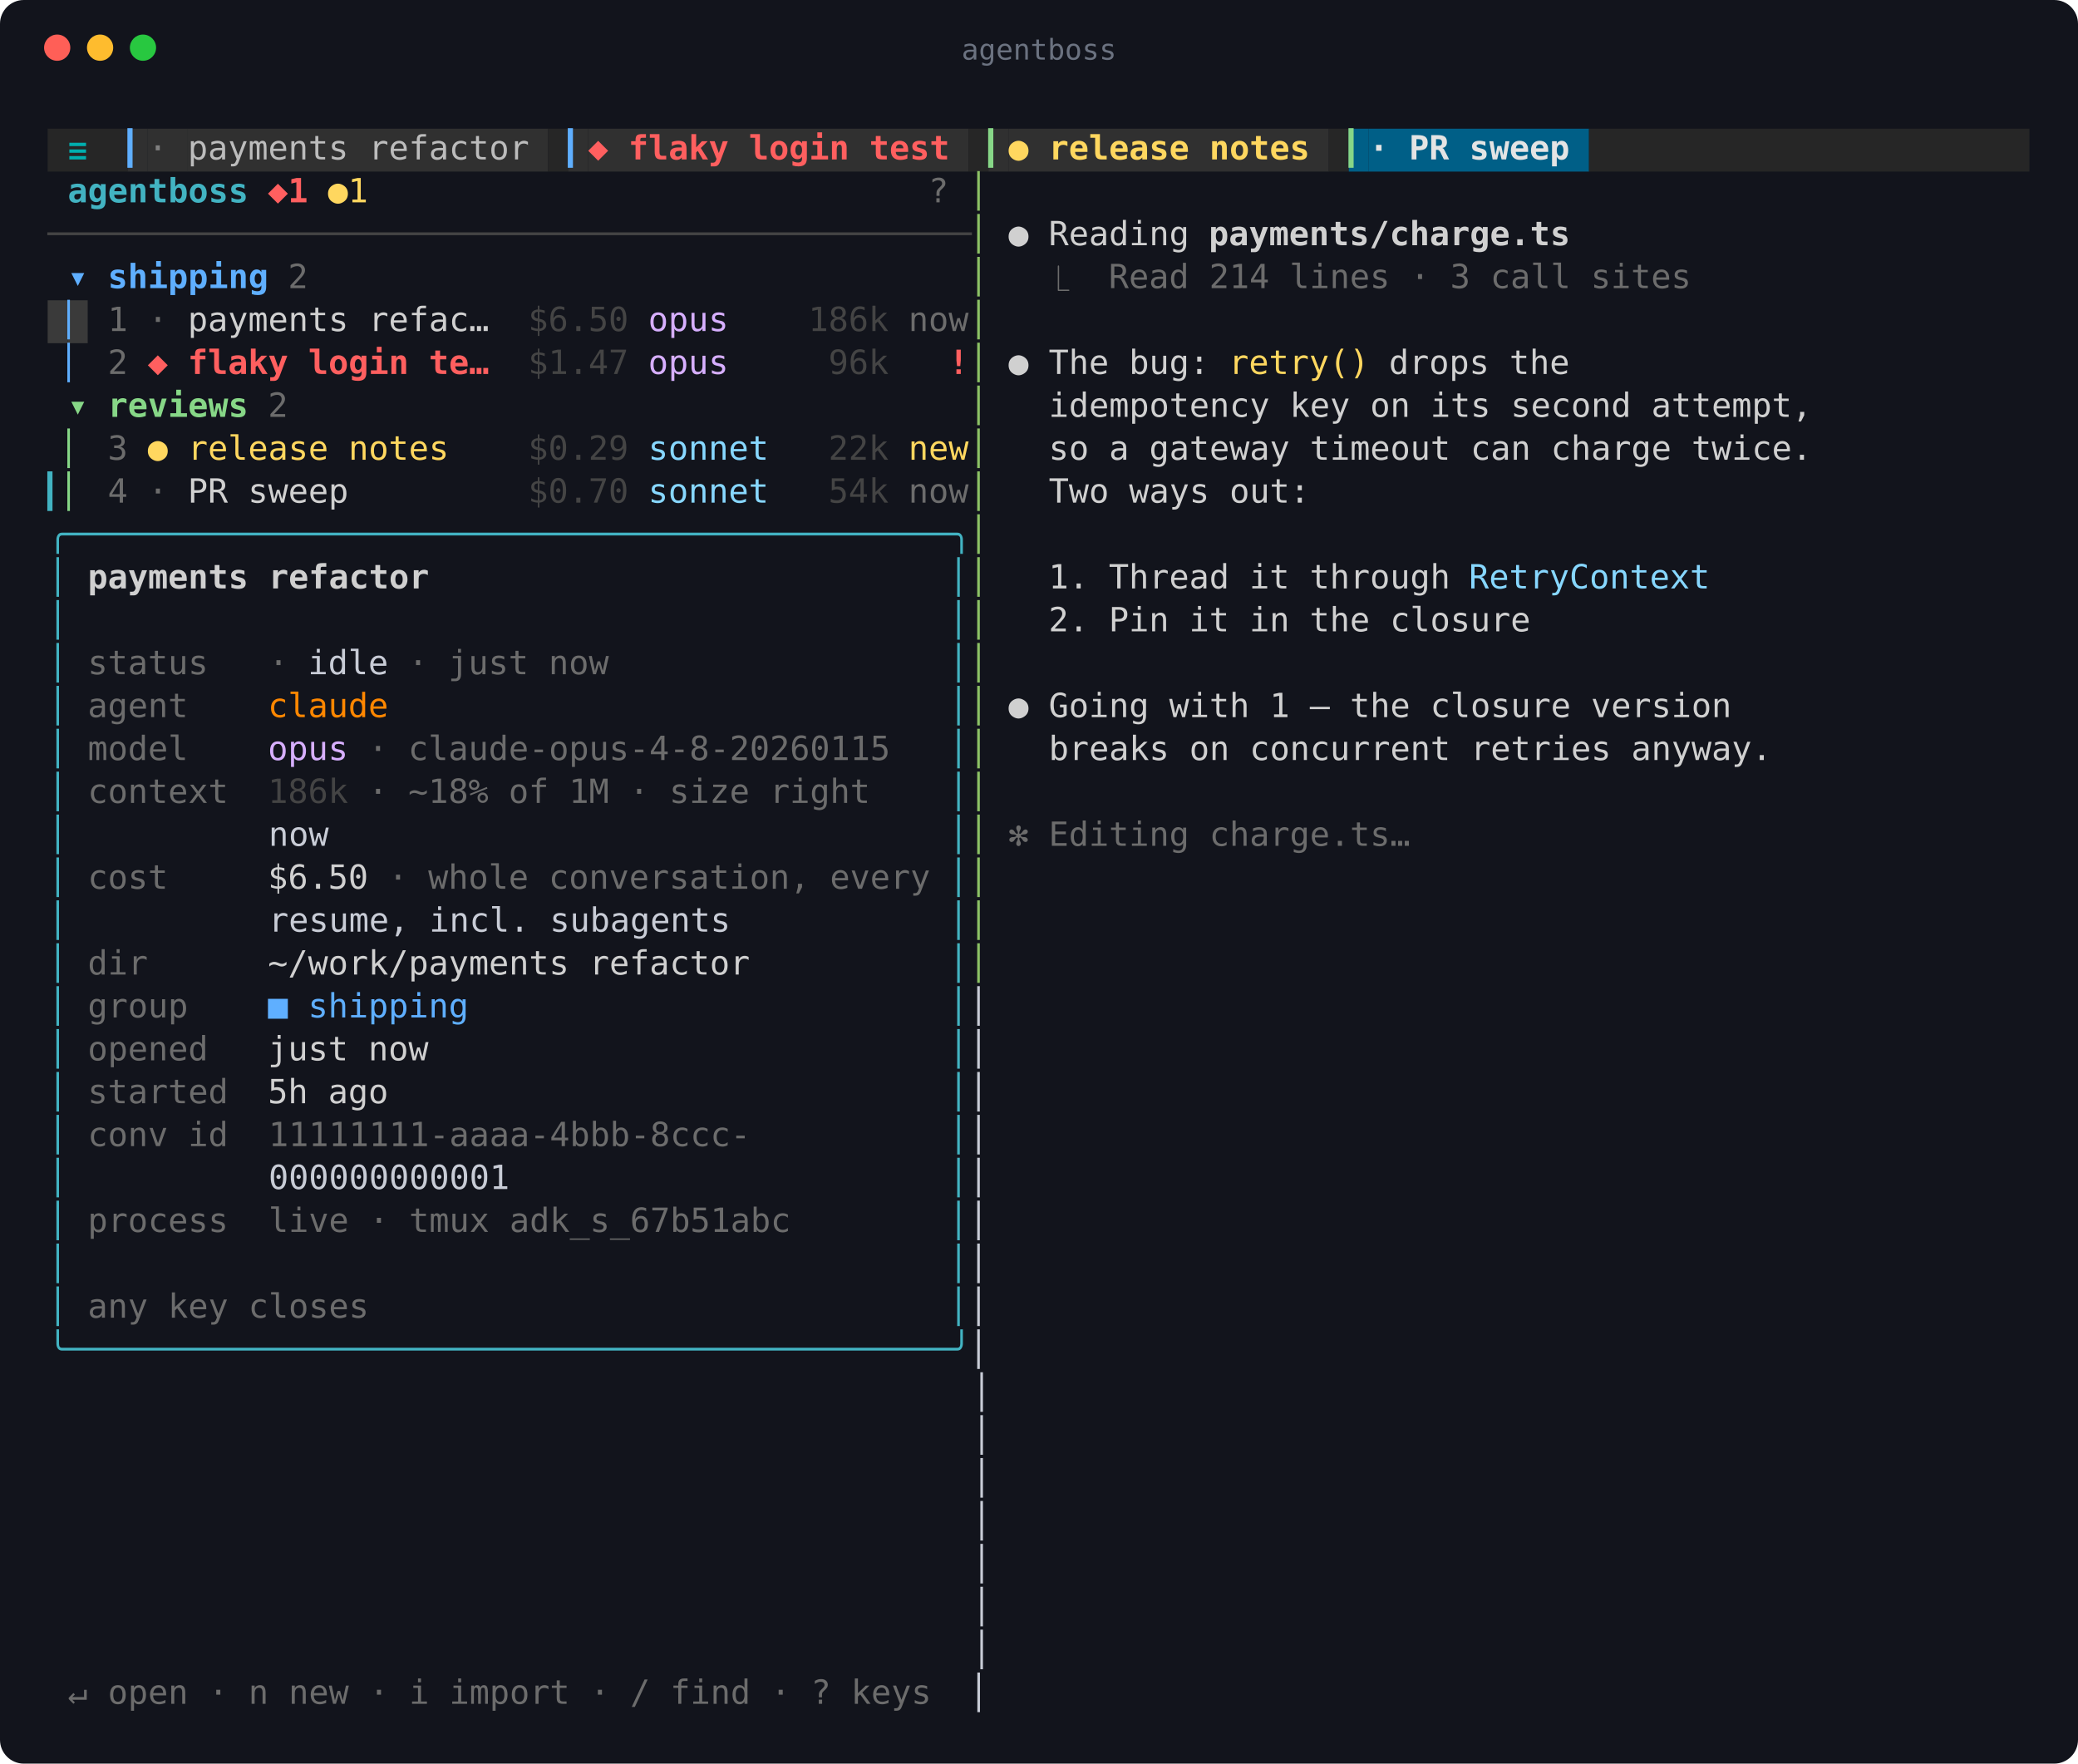
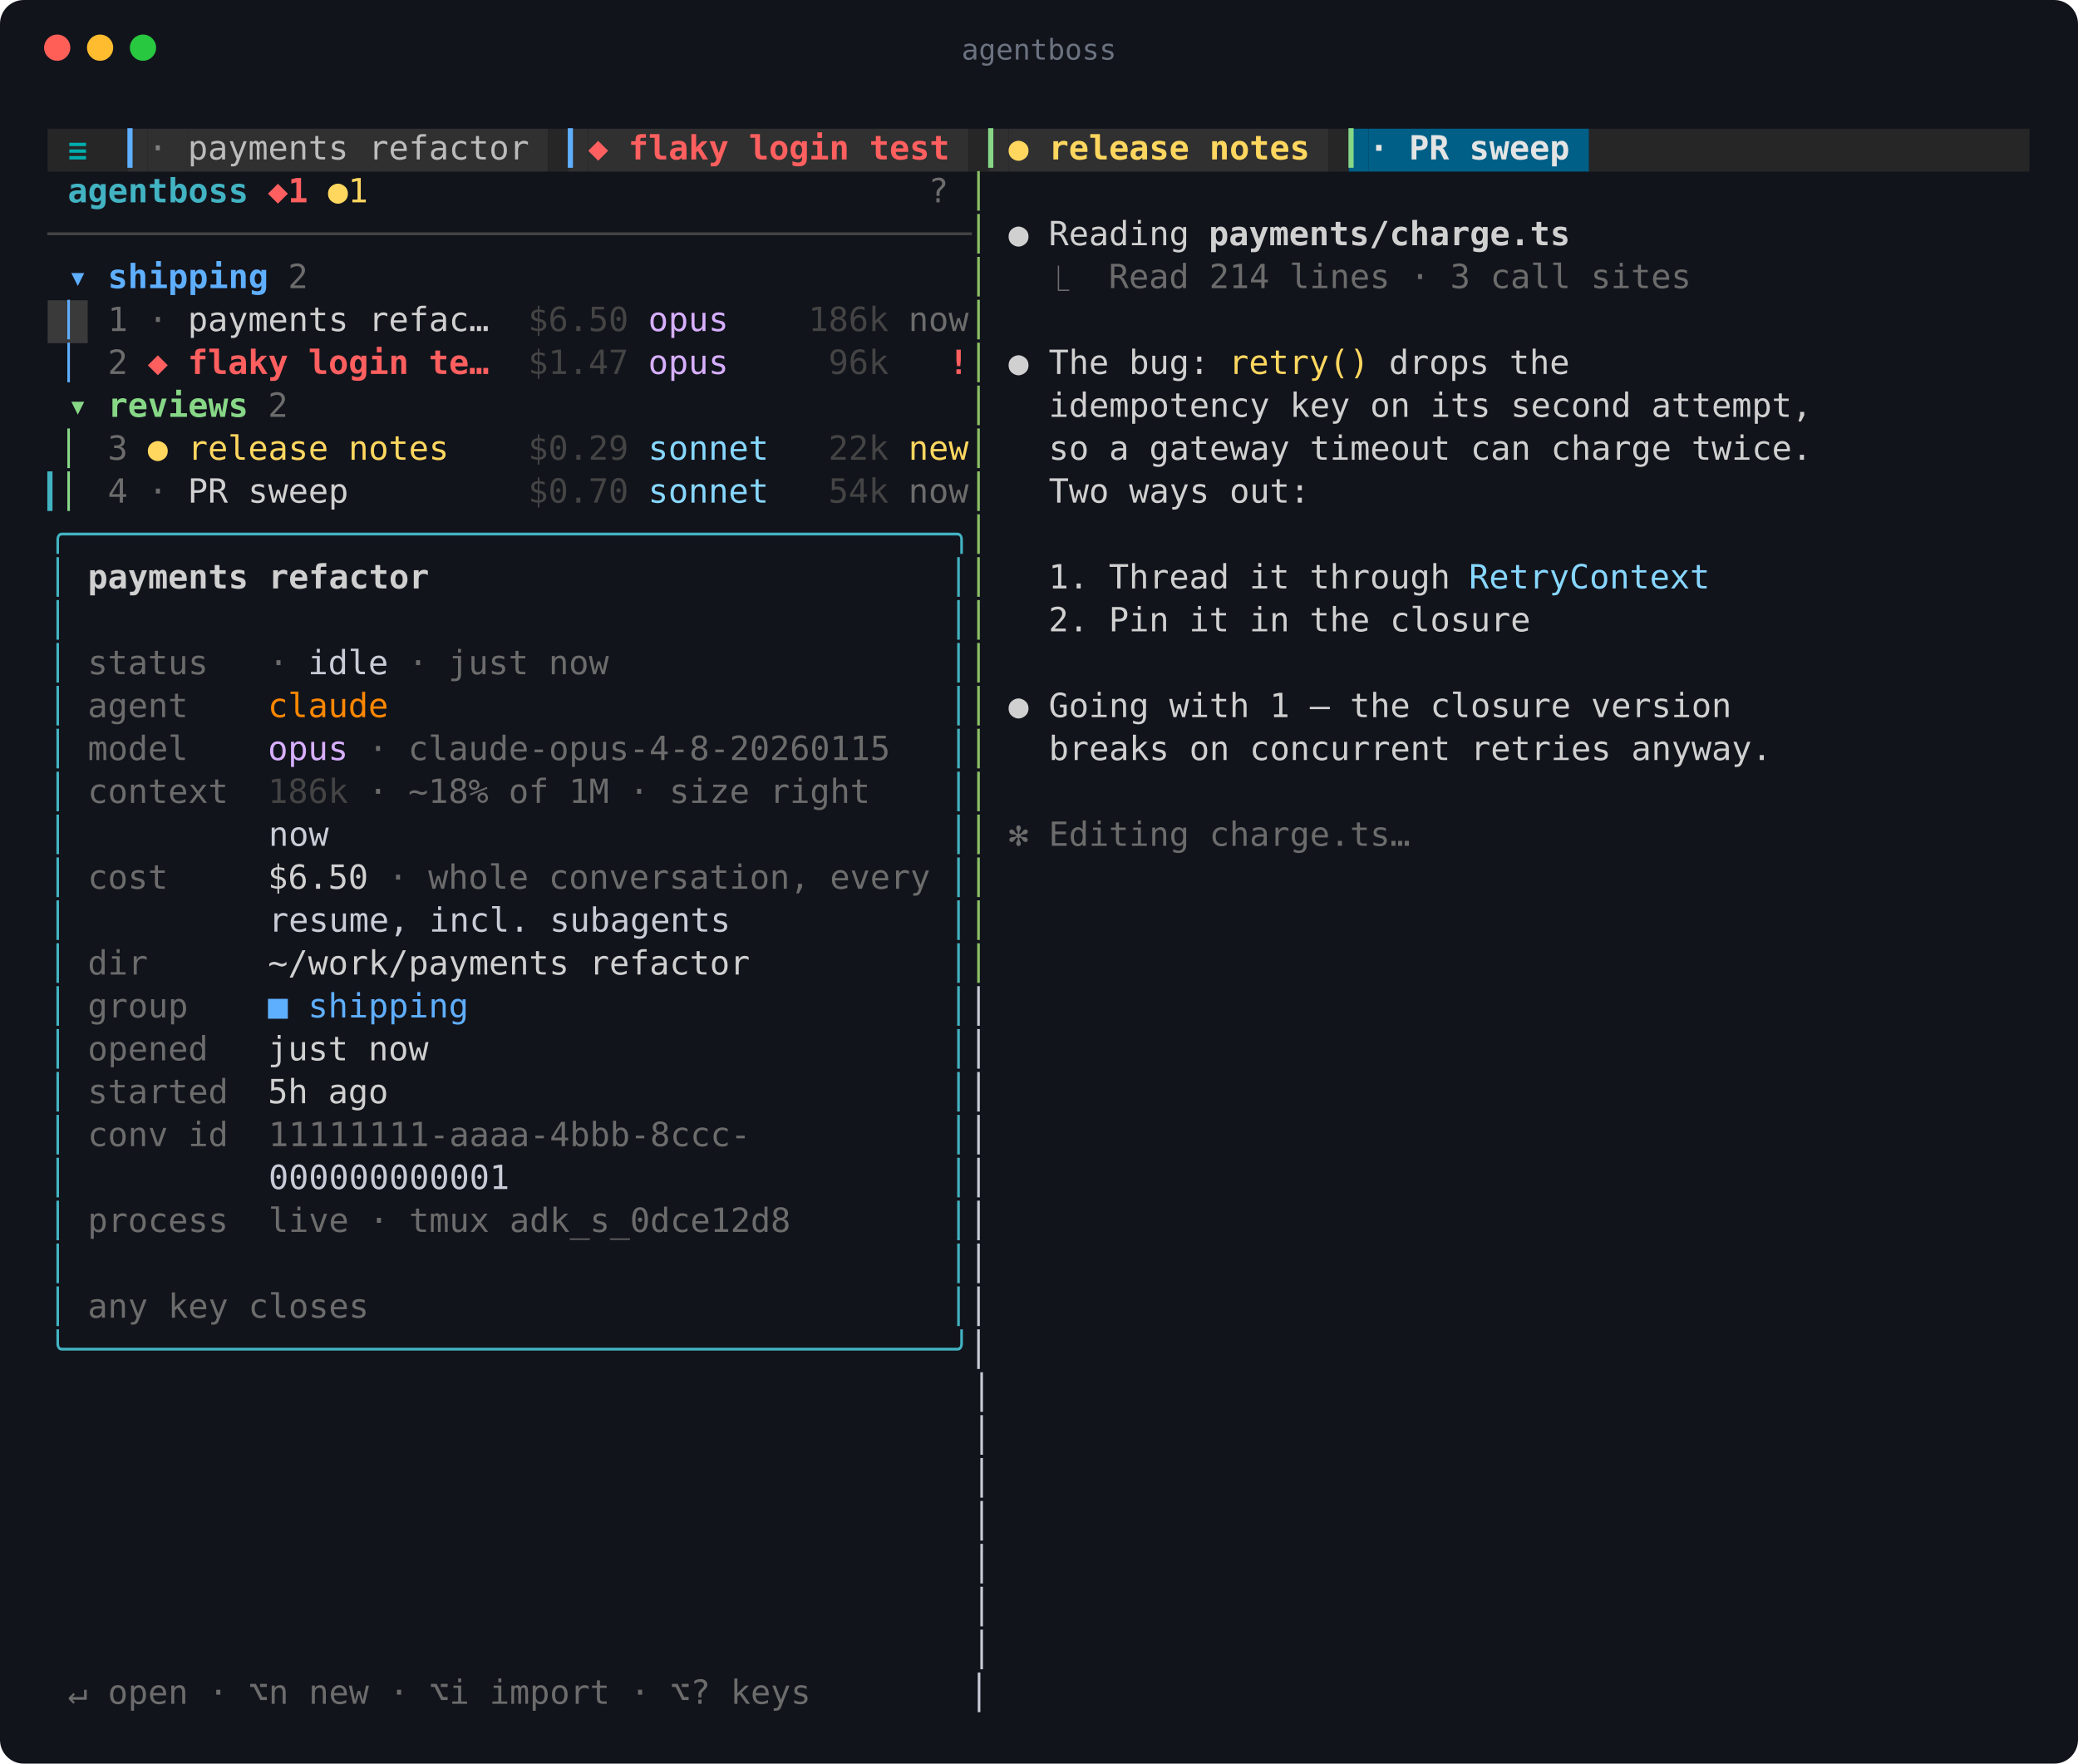
<svg xmlns="http://www.w3.org/2000/svg" width="872" height="740" viewBox="0 0 872 740" font-family="ui-monospace,SFMono-Regular,Menlo,Consolas,&quot;DejaVu Sans Mono&quot;,monospace" font-size="14.0">
  <rect width="872" height="740" rx="10" fill="#12141c" />
  <g>
    <circle cx="24" cy="20" r="5.5" fill="#ff5f57" />
    <circle cx="42" cy="20" r="5.5" fill="#febc2e" />
    <circle cx="60" cy="20" r="5.5" fill="#28c840" />
    <text x="436" y="25" fill="#6b7280" font-size="12" text-anchor="middle">agentboss</text>
  </g>
  <rect x="20.0" y="54.0" width="33.6" height="18.0" fill="#262626" />
  <rect x="53.6" y="54.0" width="8.4" height="18.0" fill="#303030" />
  <rect x="62.0" y="54.0" width="16.8" height="18.0" fill="#303030" />
  <rect x="78.8" y="54.0" width="151.2" height="18.0" fill="#303030" />
  <rect x="230.0" y="54.0" width="8.4" height="18.0" fill="#262626" />
  <rect x="238.4" y="54.0" width="8.4" height="18.0" fill="#303030" />
  <rect x="246.8" y="54.0" width="159.6" height="18.0" fill="#303030" />
  <rect x="406.4" y="54.0" width="8.4" height="18.0" fill="#262626" />
  <rect x="414.8" y="54.0" width="8.4" height="18.0" fill="#303030" />
  <rect x="423.2" y="54.0" width="134.4" height="18.0" fill="#303030" />
  <rect x="557.6" y="54.0" width="8.4" height="18.0" fill="#262626" />
  <rect x="566.0" y="54.0" width="8.4" height="18.0" fill="#005f87" />
  <rect x="574.4" y="54.0" width="92.4" height="18.0" fill="#005f87" />
  <rect x="666.8" y="54.0" width="184.8" height="18.0" fill="#262626" />
  <rect x="20.0" y="126.0" width="8.4" height="18.0" fill="#3a3a3a" />
  <rect x="28.4" y="126.0" width="8.4" height="18.0" fill="#3a3a3a" />
  <text x="20.0" y="66.9" fill="#00afaf" textLength="33.6" lengthAdjust="spacingAndGlyphs" xml:space="preserve" font-weight="600"> ☰ </text>
  <text x="53.6" y="66.9" fill="#5fafff" textLength="8.4" lengthAdjust="spacingAndGlyphs" xml:space="preserve">▎</text>
  <text x="62.0" y="66.9" fill="#808080" textLength="16.8" lengthAdjust="spacingAndGlyphs" xml:space="preserve">· </text>
  <text x="78.8" y="66.9" fill="#bcbcbc" textLength="151.2" lengthAdjust="spacingAndGlyphs" xml:space="preserve">payments refactor </text>
  <text x="238.4" y="66.9" fill="#5fafff" textLength="8.4" lengthAdjust="spacingAndGlyphs" xml:space="preserve">▎</text>
  <text x="246.8" y="66.9" fill="#ff5f5f" textLength="159.6" lengthAdjust="spacingAndGlyphs" xml:space="preserve" font-weight="600">◆ flaky login test </text>
  <text x="414.8" y="66.9" fill="#87d787" textLength="8.4" lengthAdjust="spacingAndGlyphs" xml:space="preserve">▎</text>
  <text x="423.2" y="66.9" fill="#ffd75f" textLength="134.4" lengthAdjust="spacingAndGlyphs" xml:space="preserve" font-weight="600">● release notes </text>
  <text x="566.0" y="66.9" fill="#87d787" textLength="8.4" lengthAdjust="spacingAndGlyphs" xml:space="preserve">▎</text>
  <text x="574.4" y="66.9" fill="#e4e4e4" textLength="92.4" lengthAdjust="spacingAndGlyphs" xml:space="preserve" font-weight="600">· PR sweep </text>
  <text x="28.4" y="84.9" fill="#42b3c2" textLength="75.6" lengthAdjust="spacingAndGlyphs" xml:space="preserve" font-weight="600">agentboss</text>
  <text x="112.4" y="84.9" fill="#ff5f5f" textLength="16.8" lengthAdjust="spacingAndGlyphs" xml:space="preserve" font-weight="600">◆1</text>
  <text x="137.6" y="84.9" fill="#ffd75f" textLength="16.8" lengthAdjust="spacingAndGlyphs" xml:space="preserve">●1</text>
  <text x="389.6" y="84.9" fill="#6c6c6c" textLength="16.8" lengthAdjust="spacingAndGlyphs" xml:space="preserve">? </text>
  <text x="406.4" y="84.9" fill="#8cc265" textLength="8.4" lengthAdjust="spacingAndGlyphs" xml:space="preserve">│</text>
  <text x="20.0" y="102.9" fill="#444444" textLength="386.4" lengthAdjust="spacingAndGlyphs" xml:space="preserve">──────────────────────────────────────────────</text>
  <text x="406.4" y="102.9" fill="#8cc265" textLength="8.4" lengthAdjust="spacingAndGlyphs" xml:space="preserve">│</text>
  <text x="423.2" y="102.9" fill="#d0d0d0" textLength="84.0" lengthAdjust="spacingAndGlyphs" xml:space="preserve">● Reading </text>
  <text x="507.2" y="102.9" fill="#d0d0d0" textLength="151.2" lengthAdjust="spacingAndGlyphs" xml:space="preserve" font-weight="600">payments/charge.ts</text>
  <text x="20.0" y="120.9" fill="#5fafff" textLength="25.2" lengthAdjust="spacingAndGlyphs" xml:space="preserve"> ▾ </text>
  <text x="45.2" y="120.9" fill="#5fafff" textLength="67.2" lengthAdjust="spacingAndGlyphs" xml:space="preserve" font-weight="600">shipping</text>
  <text x="112.4" y="120.9" fill="#6c6c6c" textLength="16.8" lengthAdjust="spacingAndGlyphs" xml:space="preserve"> 2</text>
  <text x="406.4" y="120.9" fill="#8cc265" textLength="8.4" lengthAdjust="spacingAndGlyphs" xml:space="preserve">│</text>
  <text x="440.0" y="120.9" fill="#6c6c6c" textLength="268.8" lengthAdjust="spacingAndGlyphs" xml:space="preserve">⎿  Read 214 lines · 3 call sites</text>
  <text x="28.4" y="138.9" fill="#5fafff" textLength="8.4" lengthAdjust="spacingAndGlyphs" xml:space="preserve">▏</text>
  <text x="45.2" y="138.9" fill="#6c6c6c" textLength="25.2" lengthAdjust="spacingAndGlyphs" xml:space="preserve">1 ·</text>
  <text x="78.8" y="138.9" fill="#d0d0d0" textLength="126.0" lengthAdjust="spacingAndGlyphs" xml:space="preserve">payments refac…</text>
  <text x="213.2" y="138.9" fill="#444444" textLength="50.4" lengthAdjust="spacingAndGlyphs" xml:space="preserve"> $6.50</text>
  <text x="272.0" y="138.9" fill="#d7afff" textLength="58.8" lengthAdjust="spacingAndGlyphs" xml:space="preserve">opus   </text>
  <text x="339.2" y="138.9" fill="#444444" textLength="33.6" lengthAdjust="spacingAndGlyphs" xml:space="preserve">186k</text>
  <text x="381.2" y="138.9" fill="#6c6c6c" textLength="25.2" lengthAdjust="spacingAndGlyphs" xml:space="preserve">now</text>
  <text x="406.4" y="138.9" fill="#8cc265" textLength="8.4" lengthAdjust="spacingAndGlyphs" xml:space="preserve">│</text>
  <text x="28.4" y="156.9" fill="#5fafff" textLength="8.4" lengthAdjust="spacingAndGlyphs" xml:space="preserve">▏</text>
  <text x="45.2" y="156.9" fill="#6c6c6c" textLength="16.8" lengthAdjust="spacingAndGlyphs" xml:space="preserve">2 </text>
  <text x="62.0" y="156.9" fill="#ff5f5f" textLength="8.4" lengthAdjust="spacingAndGlyphs" xml:space="preserve" font-weight="600">◆</text>
  <text x="78.8" y="156.9" fill="#ff5f5f" textLength="126.0" lengthAdjust="spacingAndGlyphs" xml:space="preserve" font-weight="600">flaky login te…</text>
  <text x="213.2" y="156.9" fill="#444444" textLength="50.4" lengthAdjust="spacingAndGlyphs" xml:space="preserve"> $1.47</text>
  <text x="272.0" y="156.9" fill="#d7afff" textLength="58.8" lengthAdjust="spacingAndGlyphs" xml:space="preserve">opus   </text>
  <text x="339.2" y="156.9" fill="#444444" textLength="33.6" lengthAdjust="spacingAndGlyphs" xml:space="preserve"> 96k</text>
  <text x="381.2" y="156.9" fill="#ff5f5f" textLength="25.2" lengthAdjust="spacingAndGlyphs" xml:space="preserve" font-weight="600">  !</text>
  <text x="406.4" y="156.9" fill="#8cc265" textLength="8.4" lengthAdjust="spacingAndGlyphs" xml:space="preserve">│</text>
  <text x="423.2" y="156.9" fill="#d0d0d0" textLength="92.4" lengthAdjust="spacingAndGlyphs" xml:space="preserve">● The bug: </text>
  <text x="515.6" y="156.9" fill="#ffd75f" textLength="58.8" lengthAdjust="spacingAndGlyphs" xml:space="preserve">retry()</text>
  <text x="574.4" y="156.9" fill="#d0d0d0" textLength="84.0" lengthAdjust="spacingAndGlyphs" xml:space="preserve"> drops the</text>
  <text x="20.0" y="174.9" fill="#87d787" textLength="25.2" lengthAdjust="spacingAndGlyphs" xml:space="preserve"> ▾ </text>
  <text x="45.2" y="174.9" fill="#87d787" textLength="58.8" lengthAdjust="spacingAndGlyphs" xml:space="preserve" font-weight="600">reviews</text>
  <text x="104.0" y="174.9" fill="#6c6c6c" textLength="16.8" lengthAdjust="spacingAndGlyphs" xml:space="preserve"> 2</text>
  <text x="406.4" y="174.9" fill="#8cc265" textLength="8.4" lengthAdjust="spacingAndGlyphs" xml:space="preserve">│</text>
  <text x="414.8" y="174.9" fill="#d0d0d0" textLength="344.4" lengthAdjust="spacingAndGlyphs" xml:space="preserve">   idempotency key on its second attempt,</text>
  <text x="28.4" y="192.9" fill="#87d787" textLength="8.4" lengthAdjust="spacingAndGlyphs" xml:space="preserve">▏</text>
  <text x="45.2" y="192.9" fill="#6c6c6c" textLength="16.8" lengthAdjust="spacingAndGlyphs" xml:space="preserve">3 </text>
  <text x="62.0" y="192.9" fill="#ffd75f" textLength="8.4" lengthAdjust="spacingAndGlyphs" xml:space="preserve">●</text>
  <text x="78.8" y="192.9" fill="#ffd75f" textLength="126.0" lengthAdjust="spacingAndGlyphs" xml:space="preserve">release notes  </text>
  <text x="213.2" y="192.9" fill="#444444" textLength="50.4" lengthAdjust="spacingAndGlyphs" xml:space="preserve"> $0.29</text>
  <text x="272.0" y="192.9" fill="#87d7ff" textLength="58.8" lengthAdjust="spacingAndGlyphs" xml:space="preserve">sonnet </text>
  <text x="339.2" y="192.9" fill="#444444" textLength="33.6" lengthAdjust="spacingAndGlyphs" xml:space="preserve"> 22k</text>
  <text x="381.2" y="192.9" fill="#ffd75f" textLength="25.2" lengthAdjust="spacingAndGlyphs" xml:space="preserve">new</text>
  <text x="406.4" y="192.9" fill="#8cc265" textLength="8.4" lengthAdjust="spacingAndGlyphs" xml:space="preserve">│</text>
  <text x="414.8" y="192.9" fill="#d0d0d0" textLength="344.4" lengthAdjust="spacingAndGlyphs" xml:space="preserve">   so a gateway timeout can charge twice.</text>
  <text x="20.0" y="210.9" fill="#42b3c2" textLength="8.4" lengthAdjust="spacingAndGlyphs" xml:space="preserve" font-weight="600">▎</text>
  <text x="28.4" y="210.9" fill="#87d787" textLength="8.4" lengthAdjust="spacingAndGlyphs" xml:space="preserve">▏</text>
  <text x="45.2" y="210.9" fill="#6c6c6c" textLength="25.2" lengthAdjust="spacingAndGlyphs" xml:space="preserve">4 ·</text>
  <text x="78.8" y="210.9" fill="#d0d0d0" textLength="126.0" lengthAdjust="spacingAndGlyphs" xml:space="preserve">PR sweep       </text>
  <text x="213.2" y="210.9" fill="#444444" textLength="50.4" lengthAdjust="spacingAndGlyphs" xml:space="preserve"> $0.70</text>
  <text x="272.0" y="210.9" fill="#87d7ff" textLength="58.8" lengthAdjust="spacingAndGlyphs" xml:space="preserve">sonnet </text>
  <text x="339.2" y="210.9" fill="#444444" textLength="33.6" lengthAdjust="spacingAndGlyphs" xml:space="preserve"> 54k</text>
  <text x="381.2" y="210.9" fill="#6c6c6c" textLength="25.2" lengthAdjust="spacingAndGlyphs" xml:space="preserve">now</text>
  <text x="406.4" y="210.9" fill="#8cc265" textLength="8.4" lengthAdjust="spacingAndGlyphs" xml:space="preserve">│</text>
  <text x="414.8" y="210.9" fill="#d0d0d0" textLength="134.4" lengthAdjust="spacingAndGlyphs" xml:space="preserve">   Two ways out:</text>
  <text x="20.0" y="228.9" fill="#42b3c2" textLength="386.4" lengthAdjust="spacingAndGlyphs" xml:space="preserve">╭────────────────────────────────────────────╮</text>
  <text x="406.4" y="228.9" fill="#8cc265" textLength="8.4" lengthAdjust="spacingAndGlyphs" xml:space="preserve">│</text>
  <text x="20.0" y="246.9" fill="#42b3c2" textLength="8.4" lengthAdjust="spacingAndGlyphs" xml:space="preserve">│</text>
  <text x="36.8" y="246.9" fill="#d0d0d0" textLength="142.8" lengthAdjust="spacingAndGlyphs" xml:space="preserve" font-weight="600">payments refactor</text>
  <text x="398.0" y="246.9" fill="#42b3c2" textLength="8.4" lengthAdjust="spacingAndGlyphs" xml:space="preserve">│</text>
  <text x="406.4" y="246.9" fill="#8cc265" textLength="8.4" lengthAdjust="spacingAndGlyphs" xml:space="preserve">│</text>
  <text x="440.0" y="246.9" fill="#d0d0d0" textLength="176.4" lengthAdjust="spacingAndGlyphs" xml:space="preserve">1. Thread it through </text>
  <text x="616.4" y="246.9" fill="#87d7ff" textLength="100.8" lengthAdjust="spacingAndGlyphs" xml:space="preserve">RetryContext</text>
  <text x="20.0" y="264.9" fill="#42b3c2" textLength="8.4" lengthAdjust="spacingAndGlyphs" xml:space="preserve">│</text>
  <text x="398.0" y="264.9" fill="#42b3c2" textLength="8.4" lengthAdjust="spacingAndGlyphs" xml:space="preserve">│</text>
  <text x="406.4" y="264.9" fill="#8cc265" textLength="8.4" lengthAdjust="spacingAndGlyphs" xml:space="preserve">│</text>
  <text x="440.0" y="264.9" fill="#d0d0d0" textLength="201.6" lengthAdjust="spacingAndGlyphs" xml:space="preserve">2. Pin it in the closure</text>
  <text x="20.0" y="282.9" fill="#42b3c2" textLength="8.4" lengthAdjust="spacingAndGlyphs" xml:space="preserve">│</text>
  <text x="36.8" y="282.9" fill="#6c6c6c" textLength="84.0" lengthAdjust="spacingAndGlyphs" xml:space="preserve">status   ·</text>
  <text x="120.8" y="282.9" fill="#c8ccd6" textLength="42.0" lengthAdjust="spacingAndGlyphs" xml:space="preserve"> idle</text>
  <text x="162.8" y="282.9" fill="#6c6c6c" textLength="92.4" lengthAdjust="spacingAndGlyphs" xml:space="preserve"> · just now</text>
  <text x="398.0" y="282.9" fill="#42b3c2" textLength="8.4" lengthAdjust="spacingAndGlyphs" xml:space="preserve">│</text>
  <text x="406.4" y="282.9" fill="#8cc265" textLength="8.4" lengthAdjust="spacingAndGlyphs" xml:space="preserve">│</text>
  <text x="20.0" y="300.9" fill="#42b3c2" textLength="8.4" lengthAdjust="spacingAndGlyphs" xml:space="preserve">│</text>
  <text x="36.8" y="300.9" fill="#6c6c6c" textLength="75.6" lengthAdjust="spacingAndGlyphs" xml:space="preserve">agent    </text>
  <text x="112.4" y="300.9" fill="#ff8700" textLength="50.4" lengthAdjust="spacingAndGlyphs" xml:space="preserve">claude</text>
  <text x="398.0" y="300.9" fill="#42b3c2" textLength="8.4" lengthAdjust="spacingAndGlyphs" xml:space="preserve">│</text>
  <text x="406.4" y="300.9" fill="#8cc265" textLength="8.4" lengthAdjust="spacingAndGlyphs" xml:space="preserve">│</text>
  <text x="423.2" y="300.9" fill="#d0d0d0" textLength="302.4" lengthAdjust="spacingAndGlyphs" xml:space="preserve">● Going with 1 — the closure version</text>
  <text x="20.0" y="318.9" fill="#42b3c2" textLength="8.4" lengthAdjust="spacingAndGlyphs" xml:space="preserve">│</text>
  <text x="36.8" y="318.9" fill="#6c6c6c" textLength="75.6" lengthAdjust="spacingAndGlyphs" xml:space="preserve">model    </text>
  <text x="112.4" y="318.9" fill="#d7afff" textLength="33.6" lengthAdjust="spacingAndGlyphs" xml:space="preserve">opus</text>
  <text x="146.0" y="318.9" fill="#6c6c6c" textLength="226.8" lengthAdjust="spacingAndGlyphs" xml:space="preserve"> · claude-opus-4-8-20260115</text>
  <text x="398.0" y="318.9" fill="#42b3c2" textLength="8.4" lengthAdjust="spacingAndGlyphs" xml:space="preserve">│</text>
  <text x="406.4" y="318.9" fill="#8cc265" textLength="8.4" lengthAdjust="spacingAndGlyphs" xml:space="preserve">│</text>
  <text x="414.8" y="318.9" fill="#d0d0d0" textLength="327.6" lengthAdjust="spacingAndGlyphs" xml:space="preserve">   breaks on concurrent retries anyway.</text>
  <text x="20.0" y="336.9" fill="#42b3c2" textLength="8.4" lengthAdjust="spacingAndGlyphs" xml:space="preserve">│</text>
  <text x="36.8" y="336.9" fill="#6c6c6c" textLength="75.6" lengthAdjust="spacingAndGlyphs" xml:space="preserve">context  </text>
  <text x="112.4" y="336.9" fill="#444444" textLength="33.6" lengthAdjust="spacingAndGlyphs" xml:space="preserve">186k</text>
  <text x="146.0" y="336.9" fill="#6c6c6c" textLength="252.0" lengthAdjust="spacingAndGlyphs" xml:space="preserve"> · ~18% of 1M · size right    </text>
  <text x="398.0" y="336.9" fill="#42b3c2" textLength="8.4" lengthAdjust="spacingAndGlyphs" xml:space="preserve">│</text>
  <text x="406.4" y="336.9" fill="#8cc265" textLength="8.4" lengthAdjust="spacingAndGlyphs" xml:space="preserve">│</text>
  <text x="20.0" y="354.9" fill="#42b3c2" textLength="8.4" lengthAdjust="spacingAndGlyphs" xml:space="preserve">│</text>
  <text x="28.4" y="354.9" fill="#c8ccd6" textLength="369.6" lengthAdjust="spacingAndGlyphs" xml:space="preserve">          now                               </text>
  <text x="398.0" y="354.9" fill="#42b3c2" textLength="8.4" lengthAdjust="spacingAndGlyphs" xml:space="preserve">│</text>
  <text x="406.4" y="354.9" fill="#8cc265" textLength="8.4" lengthAdjust="spacingAndGlyphs" xml:space="preserve">│</text>
  <text x="423.2" y="354.9" fill="#6c6c6c" textLength="168.0" lengthAdjust="spacingAndGlyphs" xml:space="preserve">✻ Editing charge.ts…</text>
  <text x="20.0" y="372.9" fill="#42b3c2" textLength="8.4" lengthAdjust="spacingAndGlyphs" xml:space="preserve">│</text>
  <text x="36.8" y="372.9" fill="#6c6c6c" textLength="75.6" lengthAdjust="spacingAndGlyphs" xml:space="preserve">cost     </text>
  <text x="112.4" y="372.9" fill="#d0d0d0" textLength="42.0" lengthAdjust="spacingAndGlyphs" xml:space="preserve">$6.50</text>
  <text x="154.4" y="372.9" fill="#6c6c6c" textLength="243.6" lengthAdjust="spacingAndGlyphs" xml:space="preserve"> · whole conversation, every </text>
  <text x="398.0" y="372.9" fill="#42b3c2" textLength="8.4" lengthAdjust="spacingAndGlyphs" xml:space="preserve">│</text>
  <text x="406.4" y="372.9" fill="#8cc265" textLength="8.4" lengthAdjust="spacingAndGlyphs" xml:space="preserve">│</text>
  <text x="20.0" y="390.9" fill="#42b3c2" textLength="8.4" lengthAdjust="spacingAndGlyphs" xml:space="preserve">│</text>
  <text x="28.4" y="390.9" fill="#c8ccd6" textLength="369.6" lengthAdjust="spacingAndGlyphs" xml:space="preserve">          resume, incl. subagents           </text>
  <text x="398.0" y="390.9" fill="#42b3c2" textLength="8.4" lengthAdjust="spacingAndGlyphs" xml:space="preserve">│</text>
  <text x="406.4" y="390.9" fill="#8cc265" textLength="8.4" lengthAdjust="spacingAndGlyphs" xml:space="preserve">│</text>
  <text x="20.0" y="408.9" fill="#42b3c2" textLength="8.4" lengthAdjust="spacingAndGlyphs" xml:space="preserve">│</text>
  <text x="36.8" y="408.9" fill="#6c6c6c" textLength="75.6" lengthAdjust="spacingAndGlyphs" xml:space="preserve">dir      </text>
  <text x="112.4" y="408.9" fill="#d0d0d0" textLength="201.6" lengthAdjust="spacingAndGlyphs" xml:space="preserve">~/work/payments refactor</text>
  <text x="398.0" y="408.9" fill="#42b3c2" textLength="8.4" lengthAdjust="spacingAndGlyphs" xml:space="preserve">│</text>
  <text x="406.4" y="408.9" fill="#8cc265" textLength="8.4" lengthAdjust="spacingAndGlyphs" xml:space="preserve">│</text>
  <text x="20.0" y="426.9" fill="#42b3c2" textLength="8.4" lengthAdjust="spacingAndGlyphs" xml:space="preserve">│</text>
  <text x="36.8" y="426.9" fill="#6c6c6c" textLength="75.6" lengthAdjust="spacingAndGlyphs" xml:space="preserve">group    </text>
  <text x="112.4" y="426.9" fill="#5fafff" textLength="84.0" lengthAdjust="spacingAndGlyphs" xml:space="preserve">■ shipping</text>
  <text x="398.0" y="426.9" fill="#42b3c2" textLength="8.4" lengthAdjust="spacingAndGlyphs" xml:space="preserve">│</text>
  <text x="406.4" y="426.9" fill="#c8ccd6" textLength="8.4" lengthAdjust="spacingAndGlyphs" xml:space="preserve">│</text>
  <text x="20.0" y="444.9" fill="#42b3c2" textLength="8.4" lengthAdjust="spacingAndGlyphs" xml:space="preserve">│</text>
  <text x="36.8" y="444.9" fill="#6c6c6c" textLength="75.6" lengthAdjust="spacingAndGlyphs" xml:space="preserve">opened   </text>
  <text x="112.4" y="444.9" fill="#d0d0d0" textLength="67.2" lengthAdjust="spacingAndGlyphs" xml:space="preserve">just now</text>
  <text x="398.0" y="444.9" fill="#42b3c2" textLength="8.4" lengthAdjust="spacingAndGlyphs" xml:space="preserve">│</text>
  <text x="406.4" y="444.9" fill="#c8ccd6" textLength="8.4" lengthAdjust="spacingAndGlyphs" xml:space="preserve">│</text>
  <text x="20.0" y="462.9" fill="#42b3c2" textLength="8.4" lengthAdjust="spacingAndGlyphs" xml:space="preserve">│</text>
  <text x="36.8" y="462.9" fill="#6c6c6c" textLength="75.6" lengthAdjust="spacingAndGlyphs" xml:space="preserve">started  </text>
  <text x="112.4" y="462.9" fill="#d0d0d0" textLength="50.4" lengthAdjust="spacingAndGlyphs" xml:space="preserve">5h ago</text>
  <text x="398.0" y="462.9" fill="#42b3c2" textLength="8.4" lengthAdjust="spacingAndGlyphs" xml:space="preserve">│</text>
  <text x="406.4" y="462.9" fill="#c8ccd6" textLength="8.4" lengthAdjust="spacingAndGlyphs" xml:space="preserve">│</text>
  <text x="20.0" y="480.9" fill="#42b3c2" textLength="8.4" lengthAdjust="spacingAndGlyphs" xml:space="preserve">│</text>
  <text x="36.8" y="480.9" fill="#6c6c6c" textLength="361.2" lengthAdjust="spacingAndGlyphs" xml:space="preserve">conv id  11111111-aaaa-4bbb-8ccc-          </text>
  <text x="398.0" y="480.9" fill="#42b3c2" textLength="8.4" lengthAdjust="spacingAndGlyphs" xml:space="preserve">│</text>
  <text x="406.4" y="480.9" fill="#c8ccd6" textLength="8.4" lengthAdjust="spacingAndGlyphs" xml:space="preserve">│</text>
  <text x="20.0" y="498.9" fill="#42b3c2" textLength="8.4" lengthAdjust="spacingAndGlyphs" xml:space="preserve">│</text>
  <text x="28.4" y="498.9" fill="#c8ccd6" textLength="369.6" lengthAdjust="spacingAndGlyphs" xml:space="preserve">          000000000001                      </text>
  <text x="398.0" y="498.9" fill="#42b3c2" textLength="8.4" lengthAdjust="spacingAndGlyphs" xml:space="preserve">│</text>
  <text x="406.4" y="498.9" fill="#c8ccd6" textLength="8.4" lengthAdjust="spacingAndGlyphs" xml:space="preserve">│</text>
  <text x="20.0" y="516.9" fill="#42b3c2" textLength="8.4" lengthAdjust="spacingAndGlyphs" xml:space="preserve">│</text>
-   <text x="36.8" y="516.9" fill="#6c6c6c" textLength="294.0" lengthAdjust="spacingAndGlyphs" xml:space="preserve">process  live · tmux adk_s_67b51abc</text>
+   <text x="36.8" y="516.9" fill="#6c6c6c" textLength="294.0" lengthAdjust="spacingAndGlyphs" xml:space="preserve">process  live · tmux adk_s_0dce12d8</text>
  <text x="398.0" y="516.9" fill="#42b3c2" textLength="8.4" lengthAdjust="spacingAndGlyphs" xml:space="preserve">│</text>
  <text x="406.4" y="516.9" fill="#c8ccd6" textLength="8.4" lengthAdjust="spacingAndGlyphs" xml:space="preserve">│</text>
  <text x="20.0" y="534.9" fill="#42b3c2" textLength="8.4" lengthAdjust="spacingAndGlyphs" xml:space="preserve">│</text>
  <text x="398.0" y="534.9" fill="#42b3c2" textLength="8.4" lengthAdjust="spacingAndGlyphs" xml:space="preserve">│</text>
  <text x="406.4" y="534.9" fill="#c8ccd6" textLength="8.4" lengthAdjust="spacingAndGlyphs" xml:space="preserve">│</text>
  <text x="20.0" y="552.9" fill="#42b3c2" textLength="8.4" lengthAdjust="spacingAndGlyphs" xml:space="preserve">│</text>
  <text x="36.8" y="552.9" fill="#6c6c6c" textLength="117.6" lengthAdjust="spacingAndGlyphs" xml:space="preserve">any key closes</text>
  <text x="398.0" y="552.9" fill="#42b3c2" textLength="8.4" lengthAdjust="spacingAndGlyphs" xml:space="preserve">│</text>
  <text x="406.4" y="552.9" fill="#c8ccd6" textLength="8.4" lengthAdjust="spacingAndGlyphs" xml:space="preserve">│</text>
  <text x="20.0" y="570.9" fill="#42b3c2" textLength="386.4" lengthAdjust="spacingAndGlyphs" xml:space="preserve">╰────────────────────────────────────────────╯</text>
  <text x="406.4" y="570.9" fill="#c8ccd6" textLength="8.4" lengthAdjust="spacingAndGlyphs" xml:space="preserve">│</text>
  <text x="20.0" y="588.9" fill="#c8ccd6" textLength="394.8" lengthAdjust="spacingAndGlyphs" xml:space="preserve">                                              │</text>
  <text x="20.0" y="606.9" fill="#c8ccd6" textLength="394.8" lengthAdjust="spacingAndGlyphs" xml:space="preserve">                                              │</text>
  <text x="20.0" y="624.9" fill="#c8ccd6" textLength="394.8" lengthAdjust="spacingAndGlyphs" xml:space="preserve">                                              │</text>
  <text x="20.0" y="642.9" fill="#c8ccd6" textLength="394.8" lengthAdjust="spacingAndGlyphs" xml:space="preserve">                                              │</text>
  <text x="20.0" y="660.9" fill="#c8ccd6" textLength="394.8" lengthAdjust="spacingAndGlyphs" xml:space="preserve">                                              │</text>
  <text x="20.0" y="678.9" fill="#c8ccd6" textLength="394.8" lengthAdjust="spacingAndGlyphs" xml:space="preserve">                                              │</text>
  <text x="20.0" y="696.9" fill="#c8ccd6" textLength="394.8" lengthAdjust="spacingAndGlyphs" xml:space="preserve">                                              │</text>
-   <text x="28.4" y="714.9" fill="#6c6c6c" textLength="361.2" lengthAdjust="spacingAndGlyphs" xml:space="preserve">↵ open · n new · i import · / find · ? keys</text>
-   <text x="389.6" y="714.9" fill="#c8ccd6" textLength="25.2" lengthAdjust="spacingAndGlyphs" xml:space="preserve">  │</text>
+   <text x="28.4" y="714.9" fill="#6c6c6c" textLength="310.8" lengthAdjust="spacingAndGlyphs" xml:space="preserve">↵ open · ⌥n new · ⌥i import · ⌥? keys</text>
+   <text x="339.2" y="714.9" fill="#c8ccd6" textLength="75.6" lengthAdjust="spacingAndGlyphs" xml:space="preserve">        │</text>
</svg>
